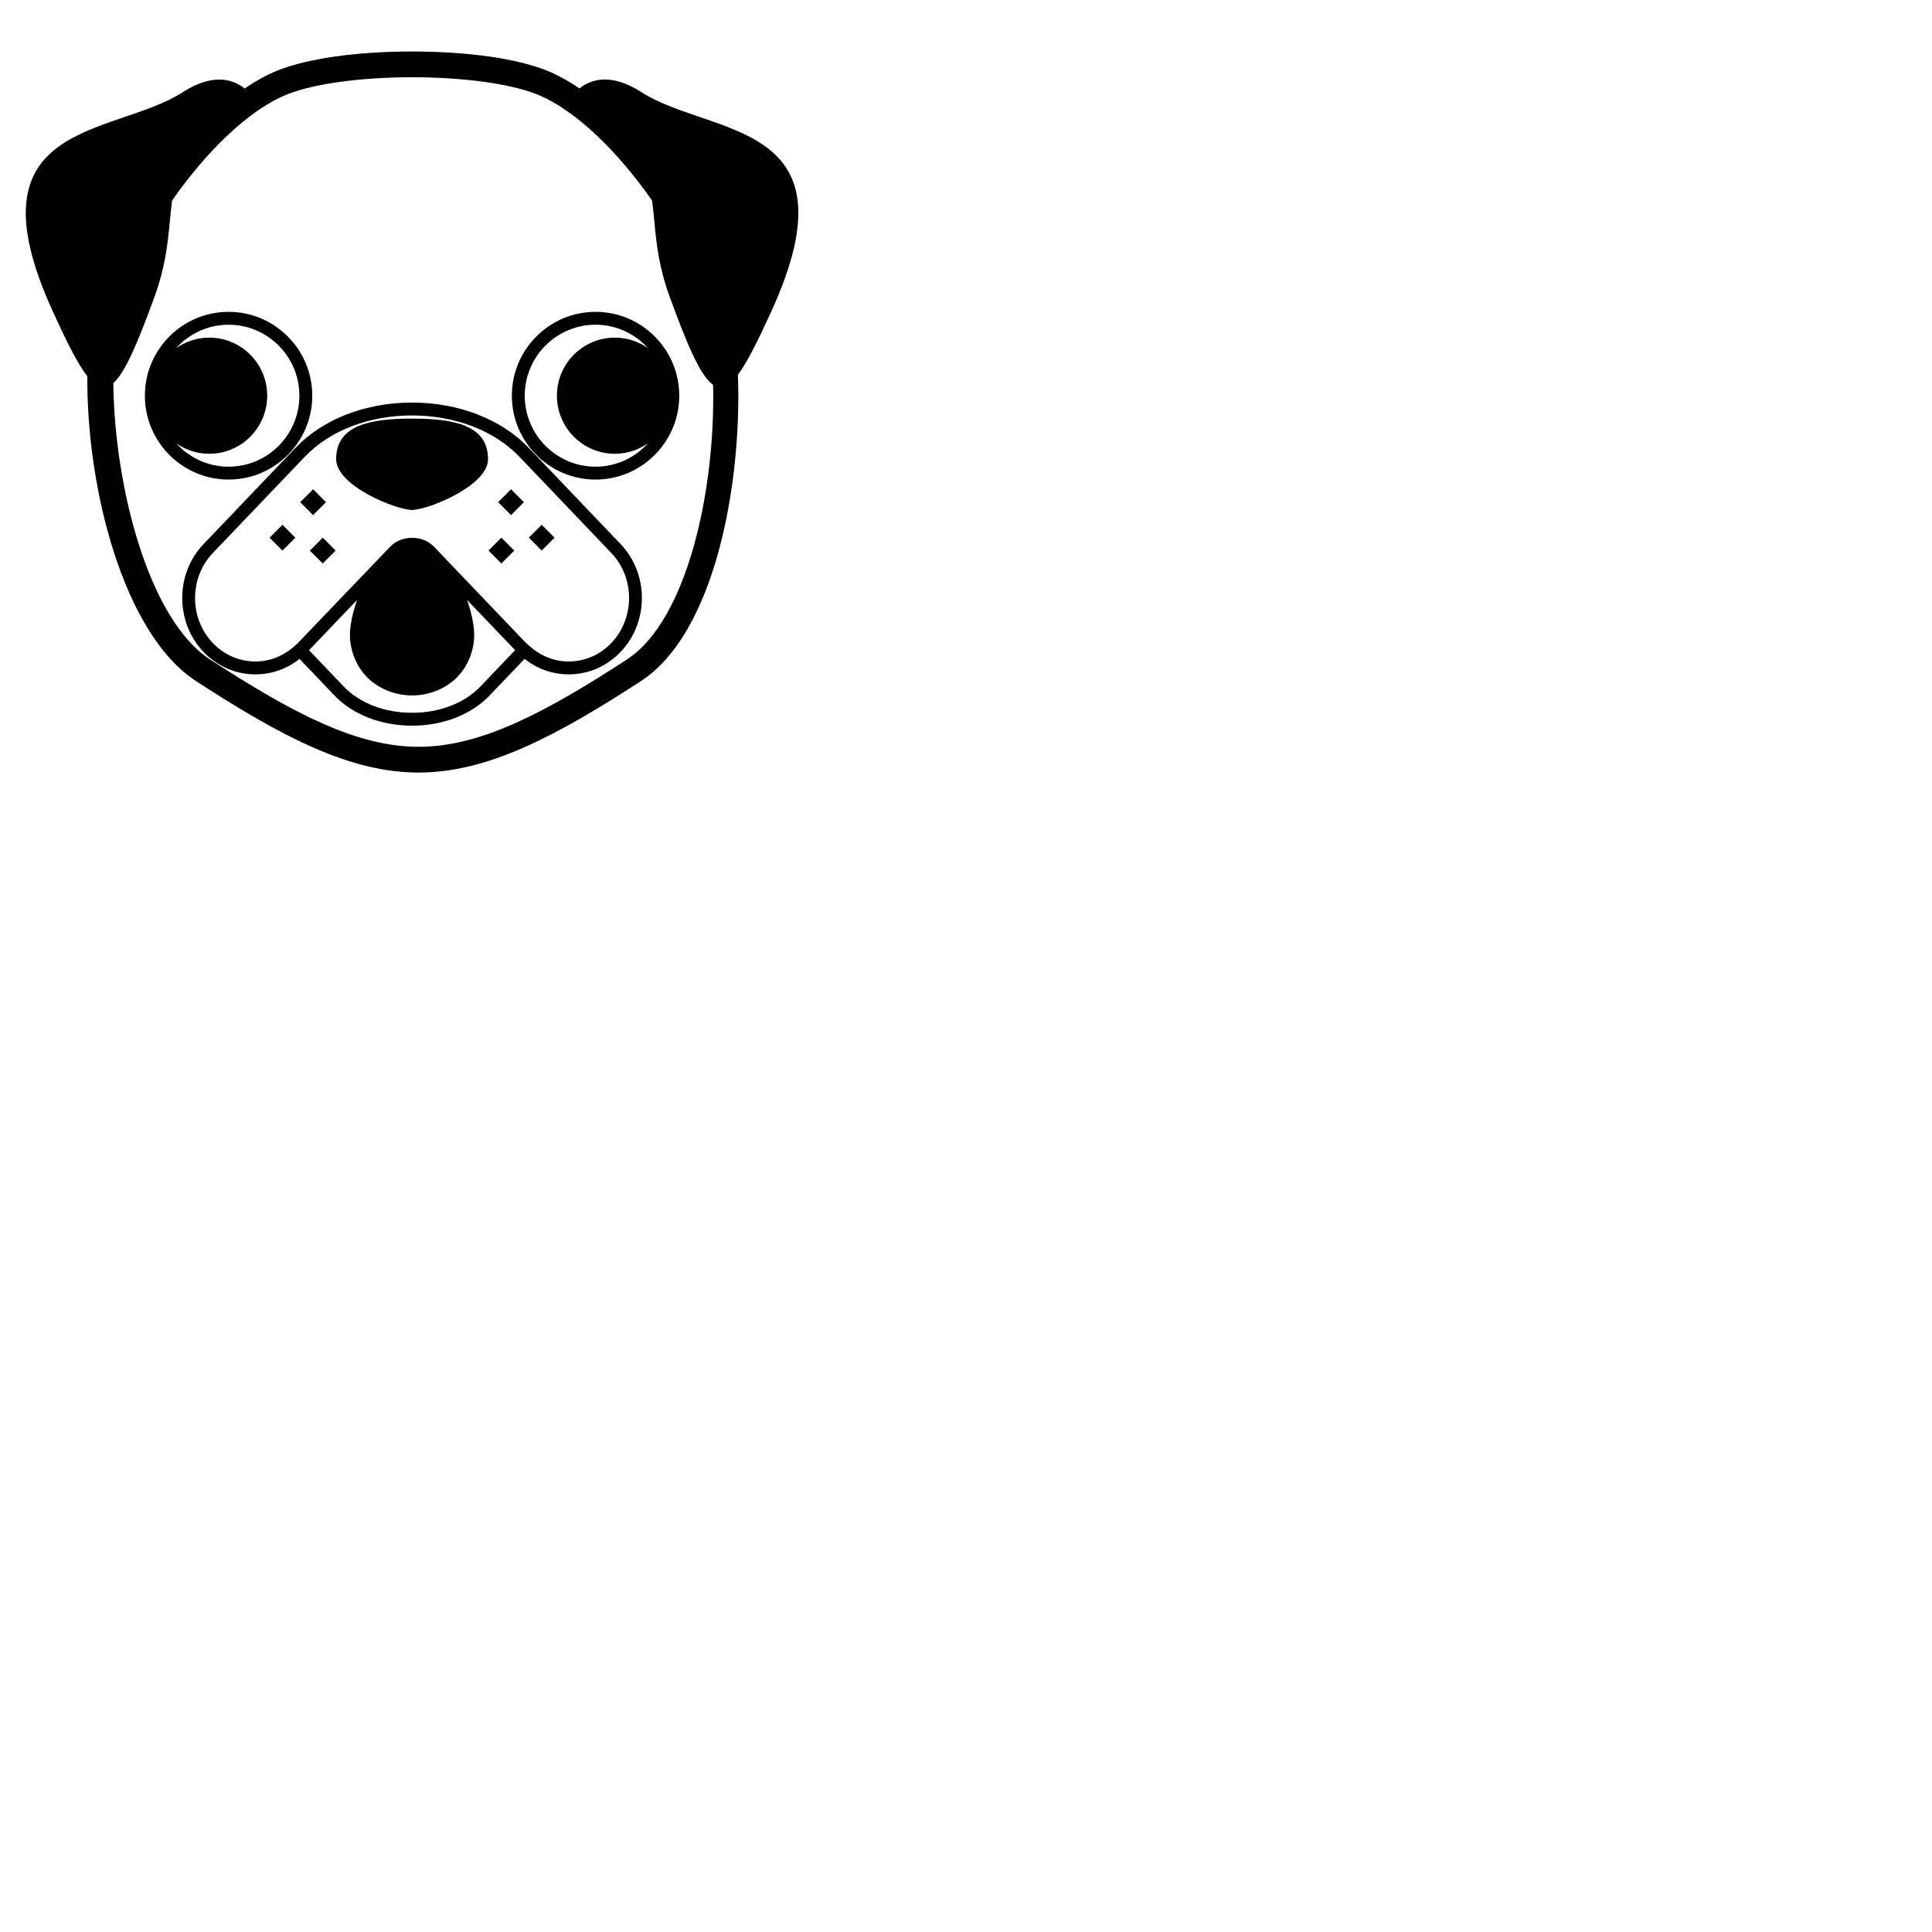
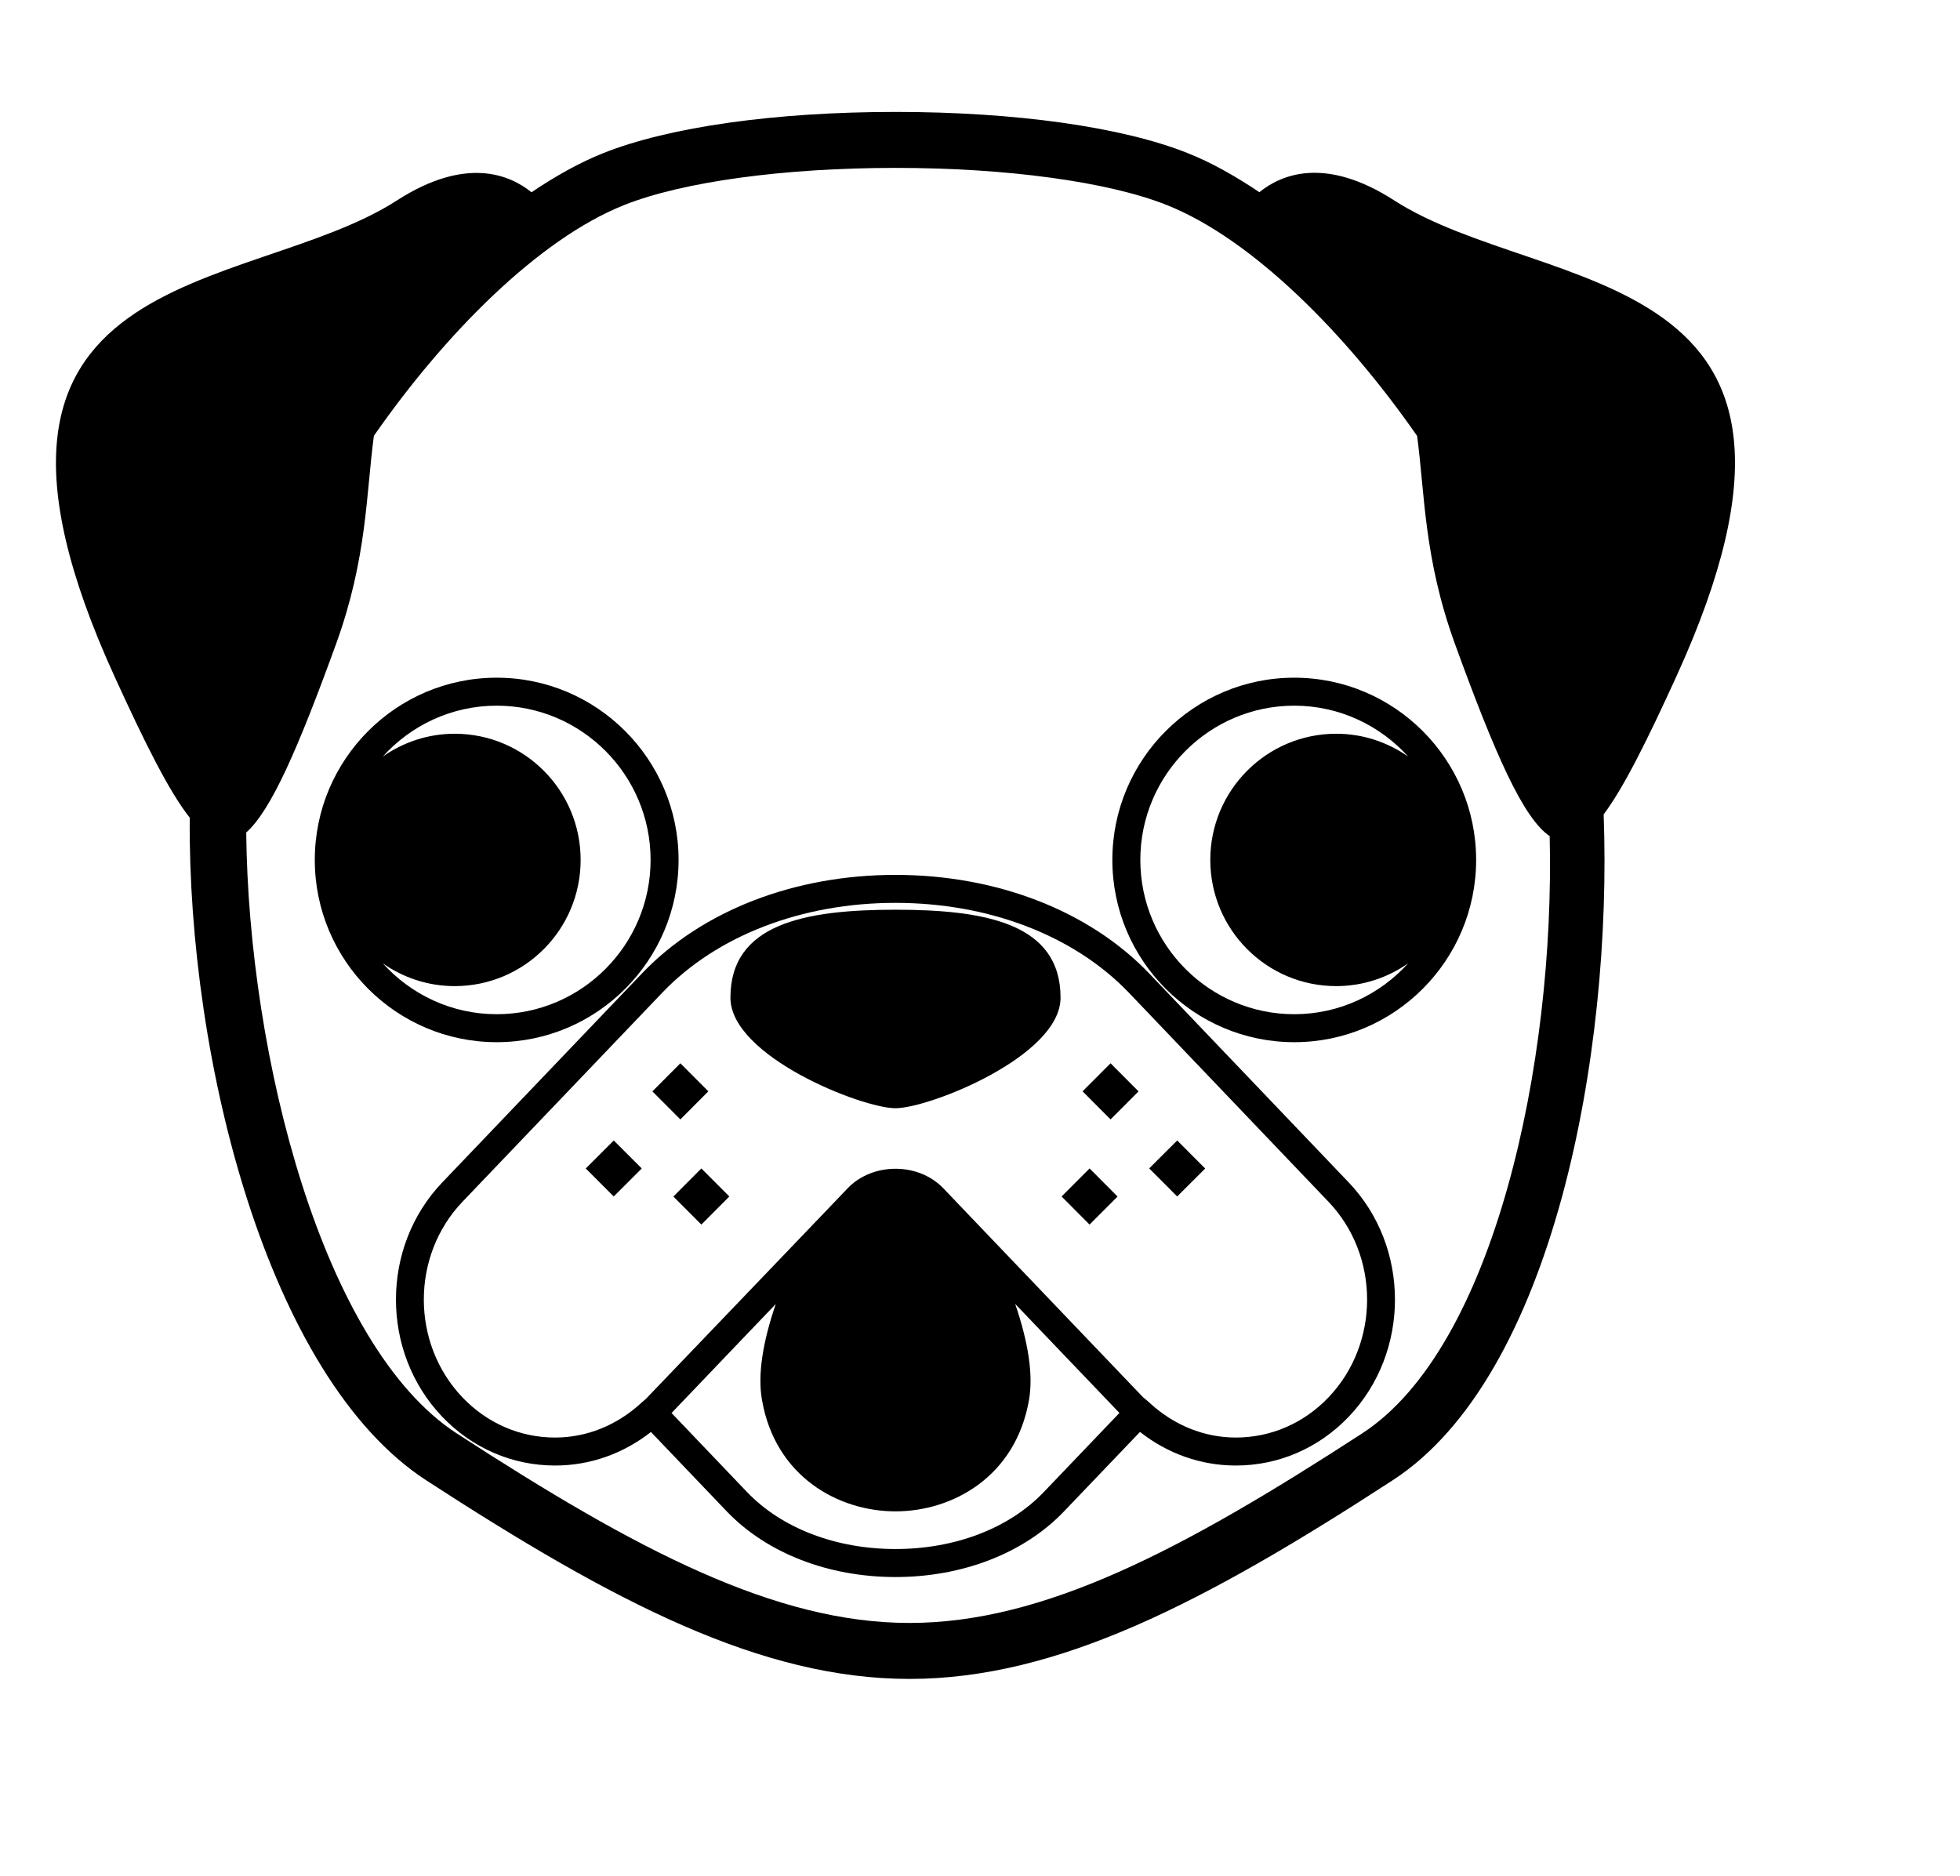
- <svg xmlns="http://www.w3.org/2000/svg" version="1.1" id="Capa_1" x="220px" y="0px" width="20.041px" height="20.04px" viewBox="0 0 150.041 150.04" xml:space="preserve">
+ <svg xmlns="http://www.w3.org/2000/svg" version="1.1" id="Capa_1" viewBox="0 0 70.041 67.04" xml:space="preserve">
  <path d="m49.82 7.161c-2.482-1.601-4.053-.913-4.816-.292-.855-.576-1.713-1.059-2.564-1.398-2.342-.934-6.149-1.471-10.44-1.471-4.293 0-8.098.537-10.441 1.472-.851.339-1.711.823-2.566 1.399-.765-.62-2.333-1.304-4.813.295-5.379 3.464-16.902 2.091-10.081 17.023 1.096 2.397 1.94 4.091 2.681 5.033-.068 8.66 2.785 19.998 8.45 23.68 6.743 4.382 11.984 7.098 17.27 7.098 5.284 0 10.526-2.716 17.268-7.099 5.746-3.732 7.855-15.274 7.539-23.797.719-.961 1.541-2.615 2.594-4.92 6.82-14.932-4.702-13.559-10.081-17.023m-1.142 44.064c-6.436 4.182-11.387 6.775-16.178 6.775-4.792 0-9.744-2.593-16.18-6.775-4.797-3.118-7.44-13.468-7.521-21.474.891-.793 1.851-2.993 3.213-6.745 1.109-3.058 1.07-5.362 1.349-7.431 2.558-3.673 5.896-7.031 8.94-8.246 2.083-.832 5.71-1.329 9.699-1.329 3.989 0 7.614.497 9.7 1.329 3.045 1.215 6.385 4.575 8.941 8.25.277 2.066.24 4.369 1.348 7.422 1.453 4 2.447 6.236 3.389 6.881.196 8.094-1.978 18.275-6.7 21.343" />
  <path d="m24.249 30.731c0-3.591-2.916-6.512-6.5-6.512s-6.5 2.921-6.5 6.512c0 3.592 2.916 6.514 6.5 6.514s6.5-2.922 6.5-6.514m-10.57 3.696c.729.511 1.613.814 2.57.814 2.485 0 4.5-2.018 4.5-4.51 0-2.49-2.015-4.509-4.5-4.509-.958 0-1.841.305-2.571.816 1.007-1.114 2.457-1.819 4.071-1.819 3.032 0 5.5 2.473 5.5 5.512 0 3.04-2.468 5.514-5.5 5.514-1.614 0-3.063-.705-4.07-1.818" />
  <path d="m46.25 24.219c-3.584 0-6.5 2.921-6.5 6.512 0 3.592 2.916 6.514 6.5 6.514s6.5-2.922 6.5-6.514c0-3.59-2.916-6.512-6.5-6.512m0 12.026c-3.031 0-5.5-2.474-5.5-5.514 0-3.039 2.469-5.512 5.5-5.512 1.615 0 3.064.705 4.072 1.819-.73-.511-1.613-.816-2.572-.816-2.484 0-4.5 2.019-4.5 4.509 0 2.492 2.016 4.51 4.5 4.51.957 0 1.842-.304 2.57-.814-1.006 1.113-2.455 1.818-4.07 1.818" />
  <path d="m41.055 34.777c-2.143-2.231-5.443-3.511-9.058-3.511-3.612 0-6.91 1.279-9.047 3.512l-7.146 7.479c-2.206 2.309-2.206 6.064 0 8.375 1.074 1.123 2.506 1.742 4.031 1.742 1.255 0 2.443-.426 3.426-1.199l2.717 2.845c1.428 1.487 3.623 2.339 6.023 2.339 2.399 0 4.592-.853 6.016-2.34l2.721-2.846c.982.775 2.172 1.201 3.426 1.201 1.525 0 2.957-.619 4.033-1.743 2.203-2.31 2.203-6.065 0-8.374l-7.142-7.48m-3.76 18.55c-1.234 1.291-3.166 2.031-5.293 2.031-2.13 0-4.063-.74-5.301-2.03l-2.703-2.831 2.666-2.789 1.058-1.105c-.476 1.39-.646 2.537-.495 3.413.473 2.761 2.738 3.996 4.773 3.996 2.036 0 4.301-1.235 4.774-3.995.15-.878-.02-2.025-.496-3.418l3.725 3.896-2.708 2.832m10.178-3.387c-.883.924-2.059 1.434-3.309 1.434-1.137 0-2.203-.441-3.057-1.217l-.053-.049c-.041-.039-.084-.074-.201-.168l-6.346-6.639-.799-.837c-.424-.442-1.045-.696-1.708-.696s-1.284.254-1.706.695l-.801.838-6.419 6.699c-.044.035-.088.071-.131.11l-.05.047c-.853.775-1.919 1.217-3.058 1.217-1.25 0-2.425-.51-3.308-1.434-1.842-1.929-1.842-5.065 0-6.993l7.146-7.478c1.948-2.035 4.983-3.203 8.324-3.203 3.343 0 6.382 1.168 8.335 3.202l7.141 7.479c1.841 1.928 1.841 5.066 0 6.993" />
  <path d="m32 32.511c-3.257 0-5.898.508-5.898 3.143 0 2.094 4.692 3.951 5.898 3.951 1.204 0 5.899-1.857 5.899-3.951-.001-2.635-2.641-3.143-5.899-3.143" />
  <path d="m25.313 39.001l-1-1.002-1 1.004 1 1.002z" />
  <path transform="matrix(-.7071-.7071.7071-.7071 7.9133 86.7934)" d="m21.225 41.05h1.414v1.416h-1.414z" />
  <path d="m24.063 42.761l1 1.002 1-1.004-1-1.002z" />
  <path d="m38.686 39.001l1 1.004 1-1.002-1-1.004z" />
  <path transform="matrix(-.7064-.7078.7078-.7064 42.2268 101.0307)" d="m41.359 41.051h1.416v1.414h-1.416z" />
  <path d="m37.936 42.759l1 1.004 1-1.002-1-1.004z" />
</svg>
